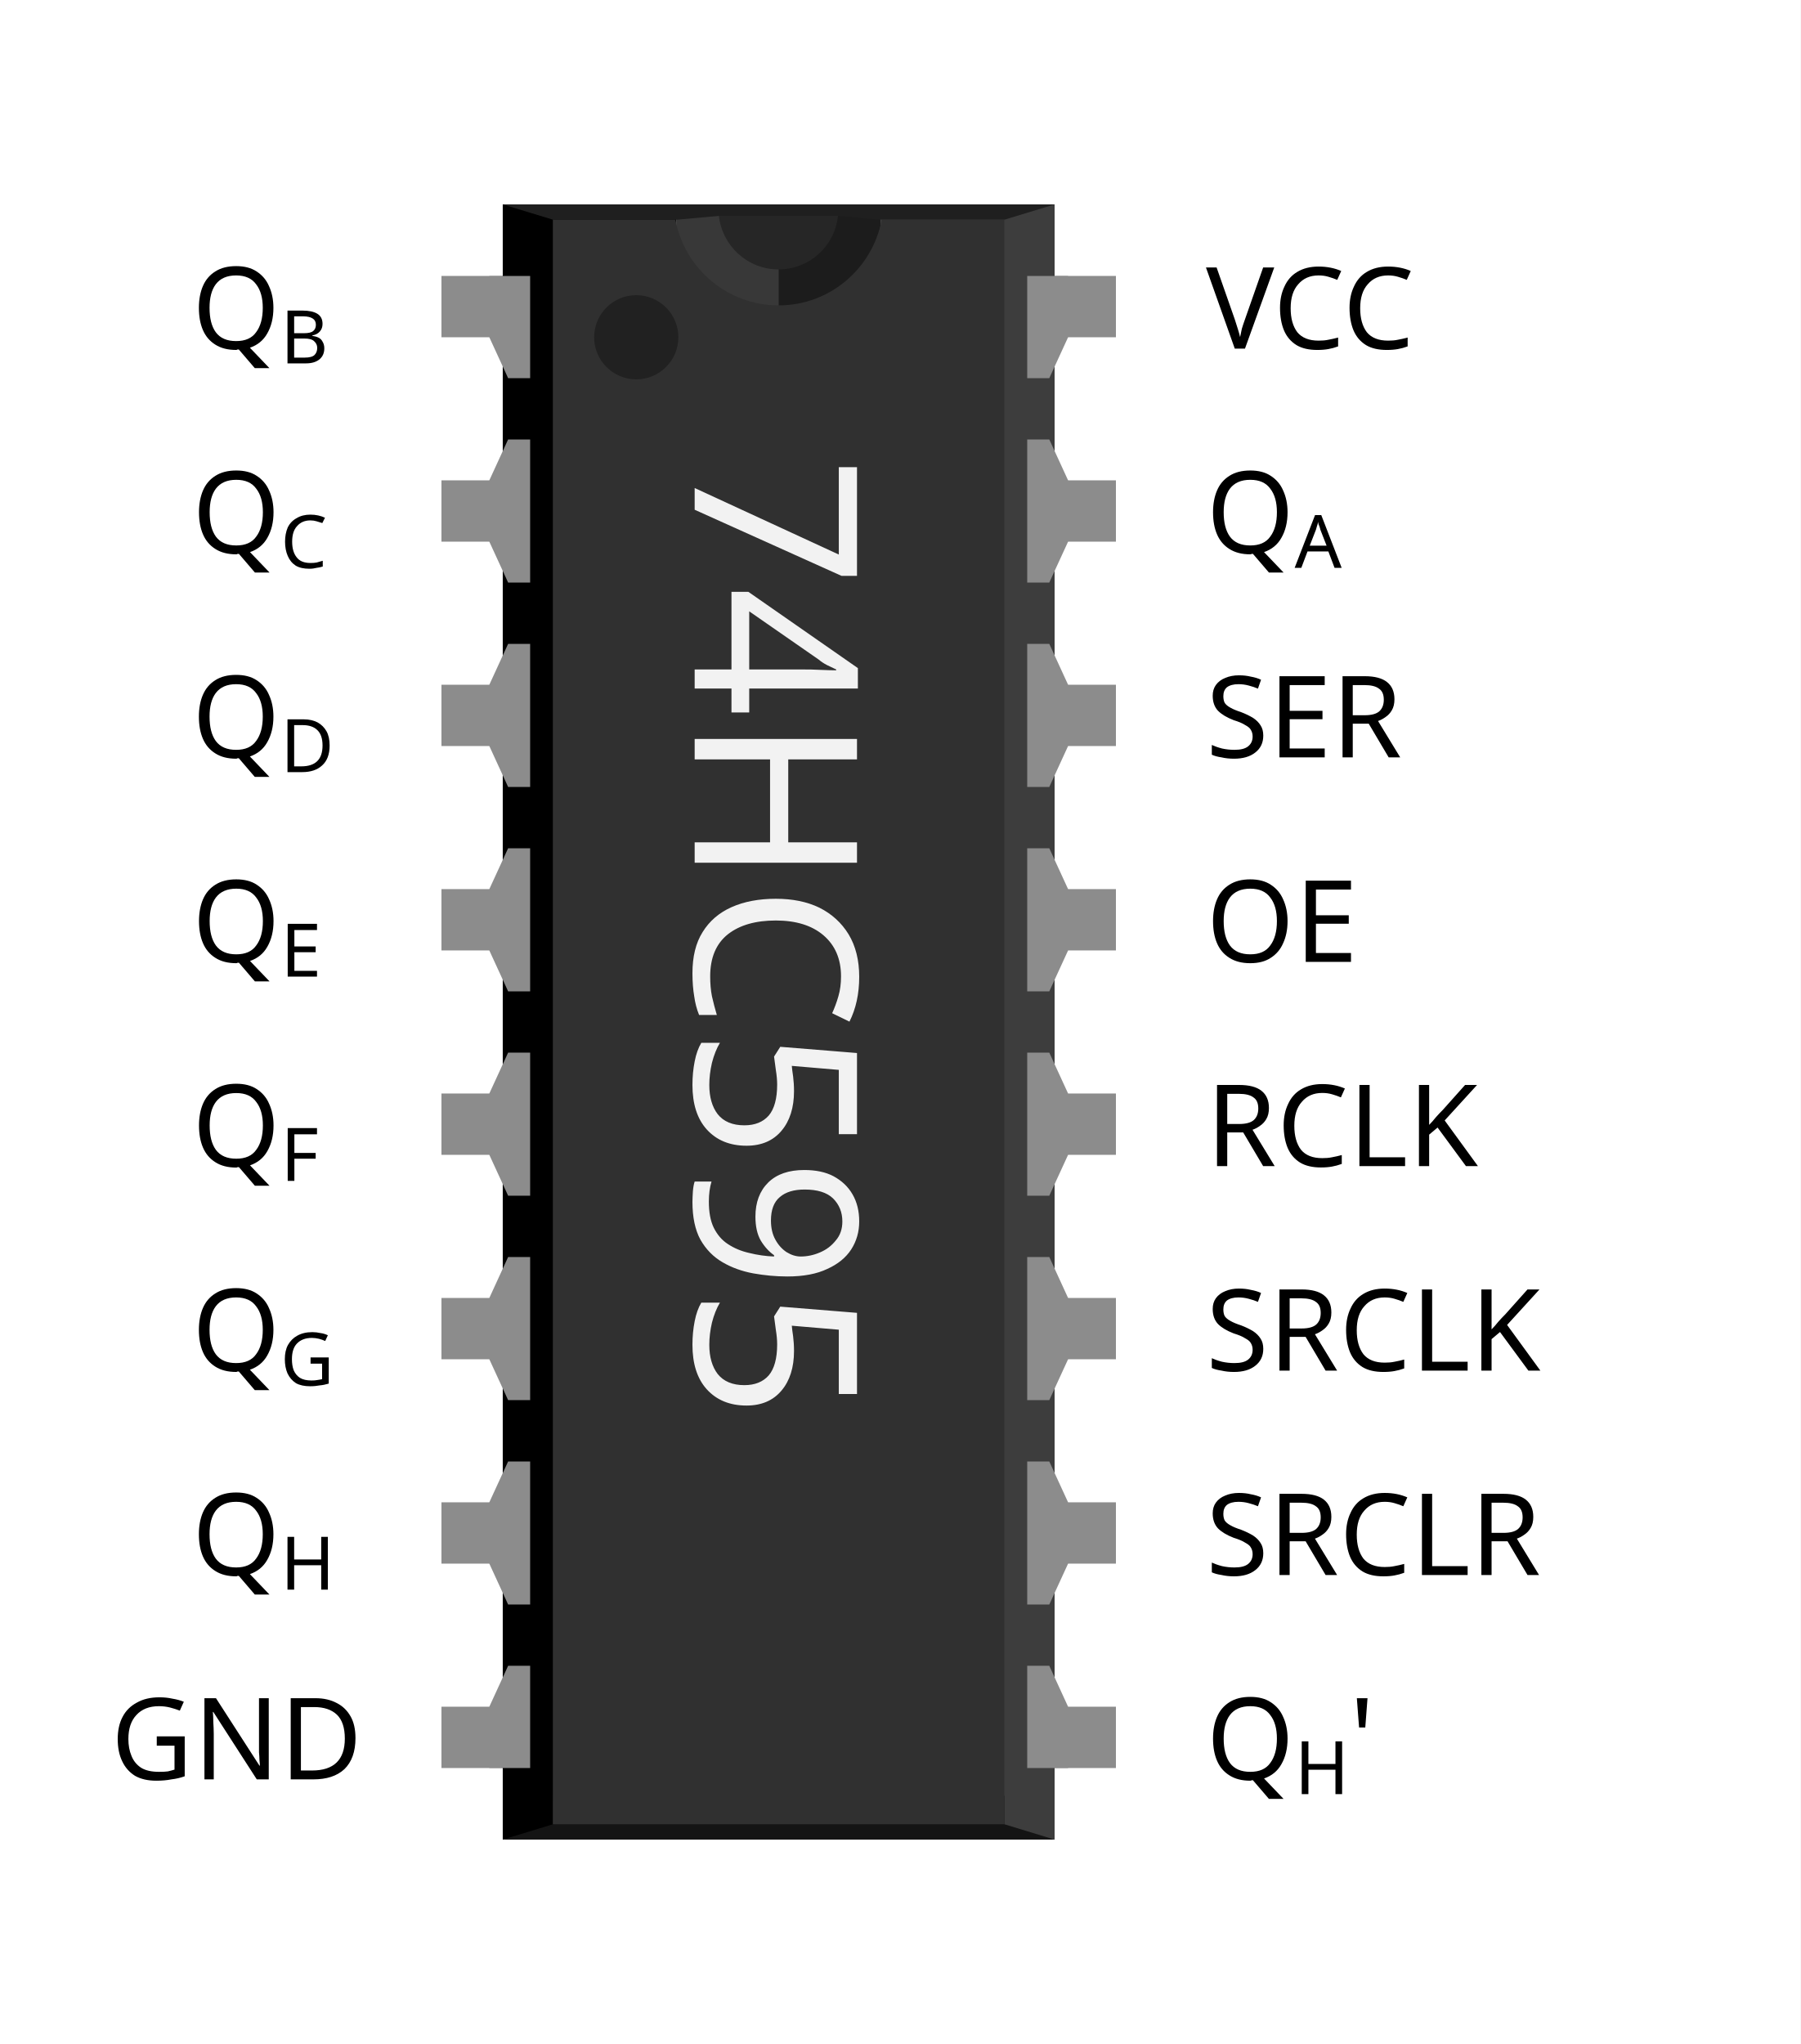
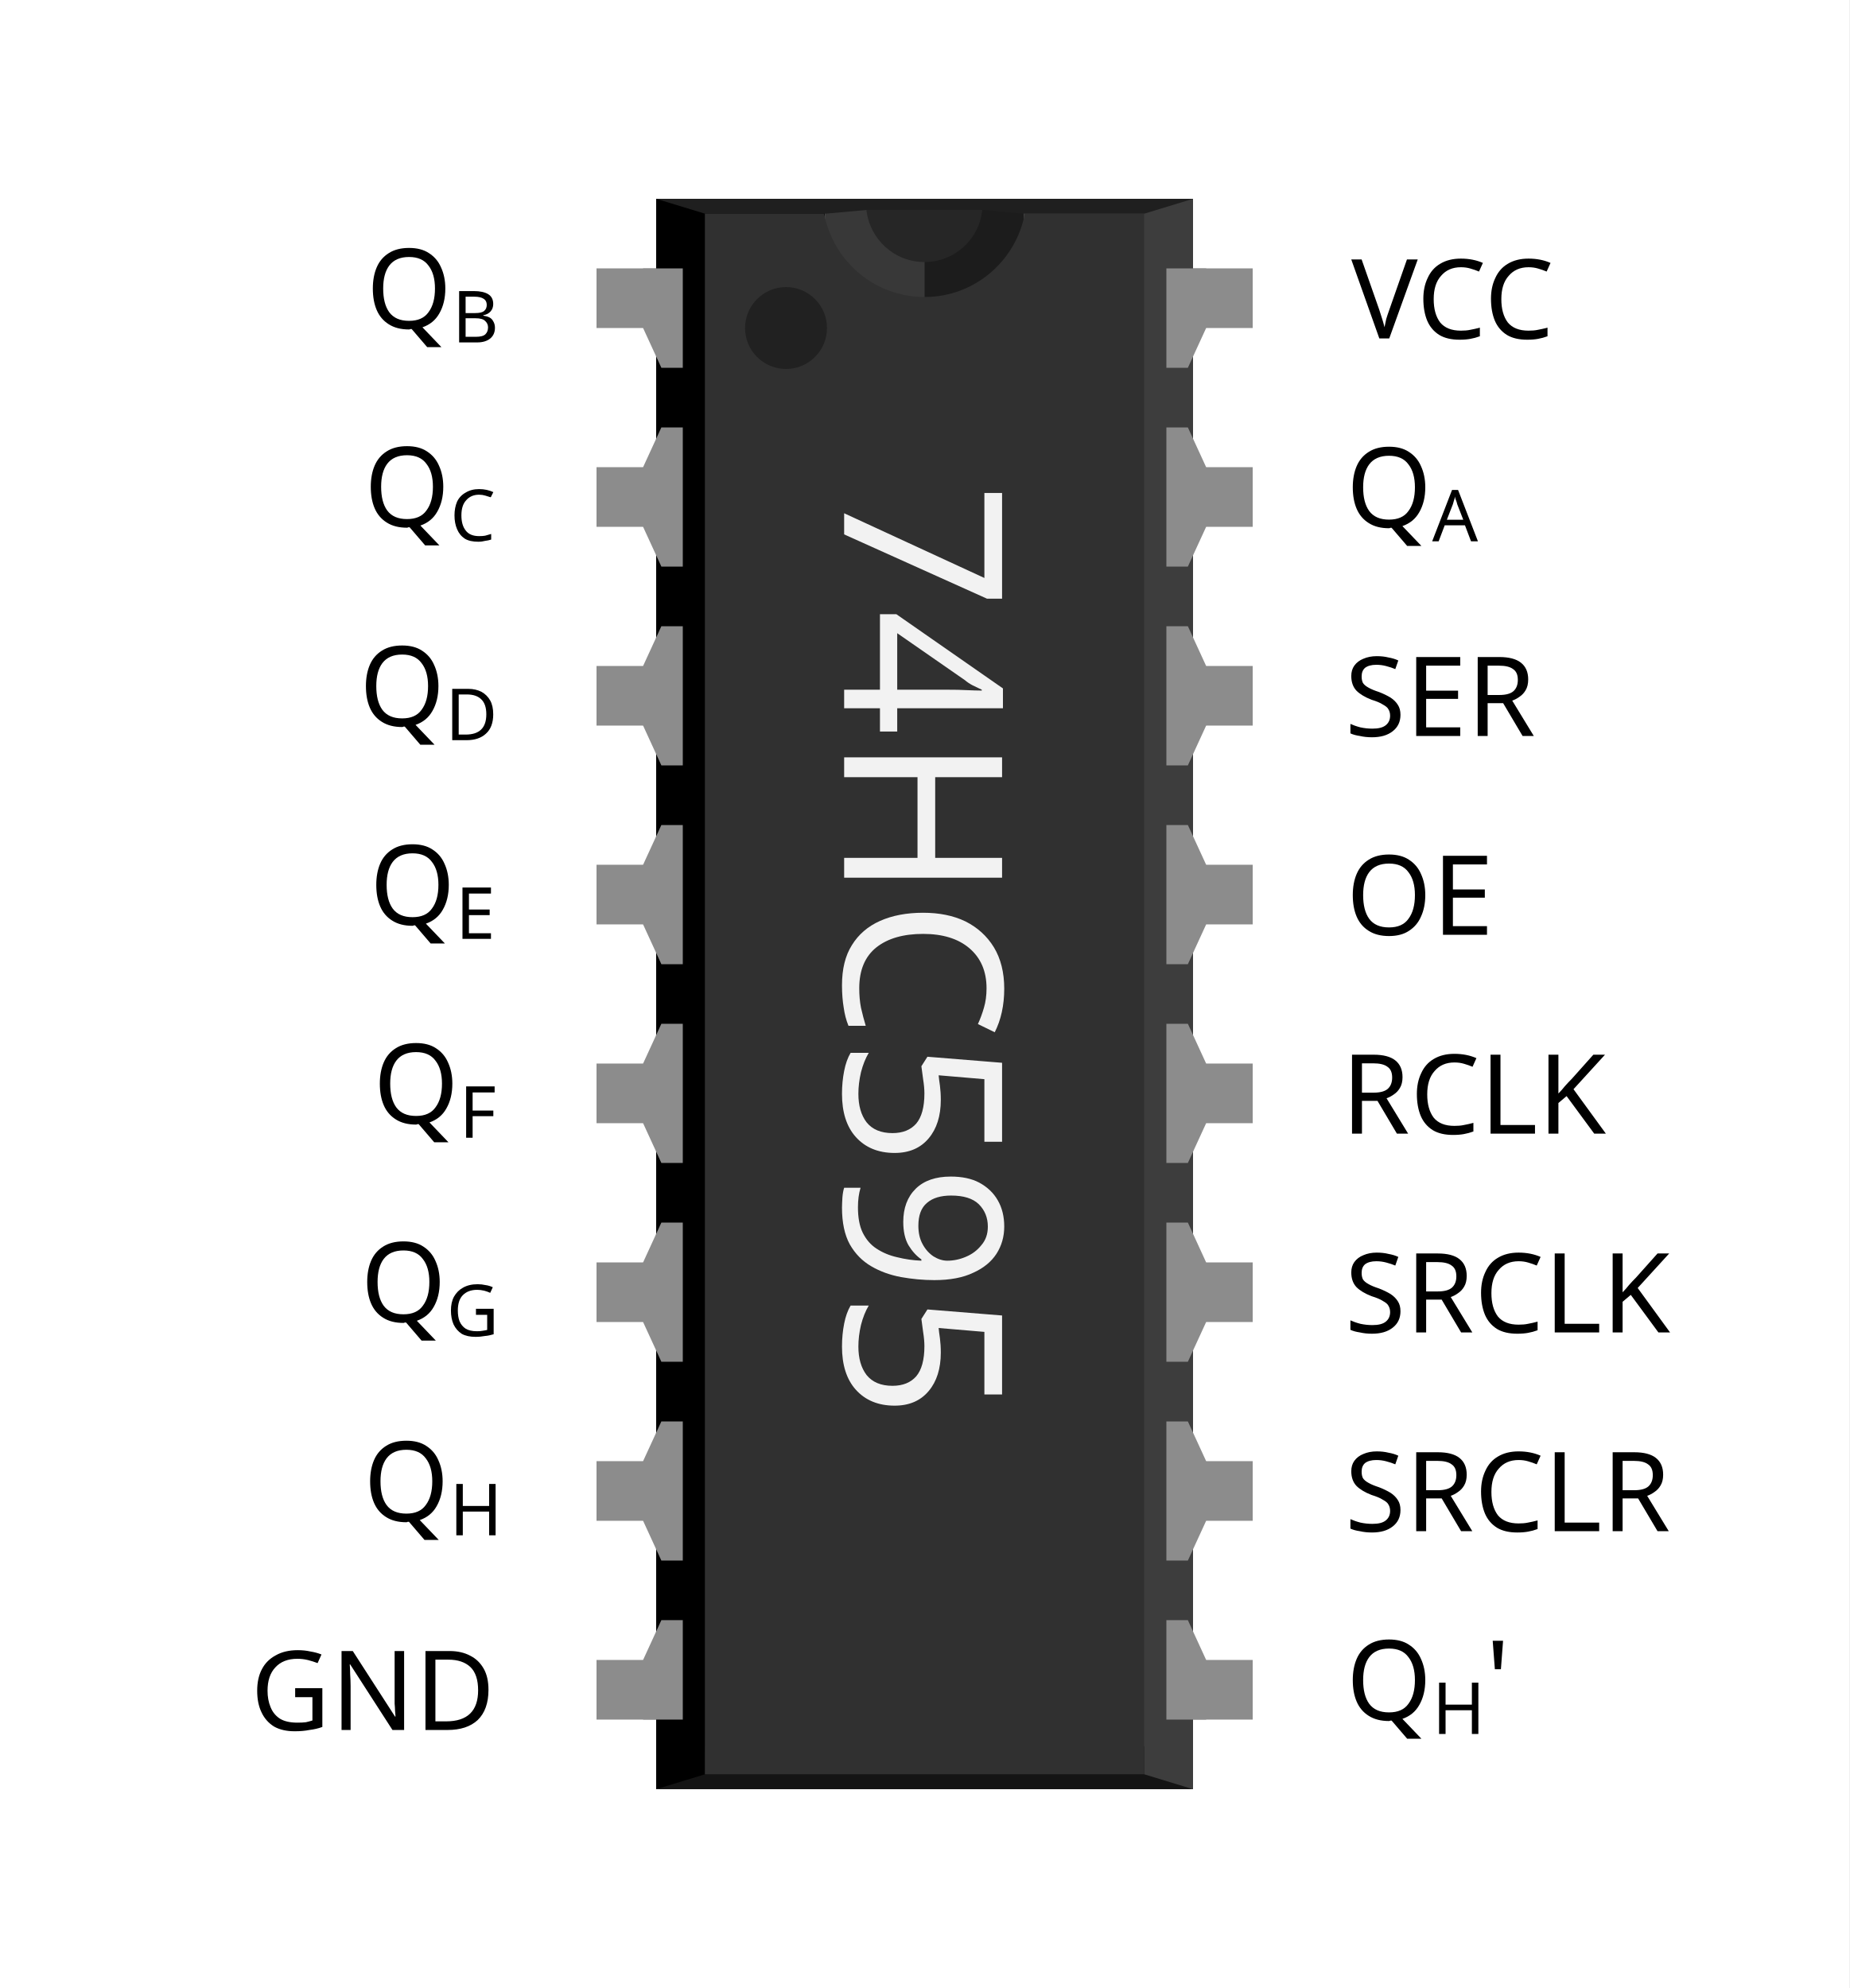
- <svg xmlns="http://www.w3.org/2000/svg" version="1.2" x="0in" y="0in" width="0.881in" height="1in" viewBox="0 0 63.432 72" id="svg87">
+ <svg xmlns="http://www.w3.org/2000/svg" version="1.2" x="0in" y="0in" width="0.93in" height="1in" viewBox="0 0 66.96 72" id="svg87">
  <defs id="defs91" />
-   <g partID="104670" id="g85" transform="translate(-1.368002,24.12)">
-     <rect style="fill:#ffffff;fill-opacity:1;stroke-width:0.567" id="rect161907" width="63.432" height="72" x="1.368" y="-24.12" />
+   <g partID="104670" id="g85" transform="translate(4.679998,24.12)">
+     <rect style="fill:#ffffff;fill-opacity:1;stroke-width:0.582" id="rect161907" width="66.96" height="72" x="-4.68" y="-24.12" />
    <g id="breadboard" transform="rotate(90,28.8,11.88)">
      <rect y="18.949" height="4.811" x="2.52" width="2.16" fill="#8c8c8c" id="rect2" />
      <rect y="18.949" height="4.811" x="9.72" width="2.16" fill="#8c8c8c" id="rect4" />
      <rect y="18.949" height="4.811" x="16.92" width="2.159" fill="#8c8c8c" id="rect6" />
      <rect y="18.949" height="4.811" x="24.119" width="2.16" fill="#8c8c8c" id="rect8" />
      <rect y="18.949" height="4.811" x="31.319" width="2.16" fill="#8c8c8c" id="rect10" />
      <rect y="18.949" height="4.811" x="38.521" width="2.159" fill="#8c8c8c" id="rect12" />
      <rect y="18.949" height="4.811" x="45.719" width="2.16" fill="#8c8c8c" id="rect14" />
      <rect y="18.949" height="4.811" x="52.919" width="2.16" fill="#8c8c8c" id="rect16" />
      <rect y="0" height="4.81" x="52.919" width="2.16" fill="#8c8c8c" id="rect18" />
      <rect y="0" height="4.81" x="45.719" width="2.16" fill="#8c8c8c" id="rect20" />
      <rect y="0" height="4.81" x="38.521" width="2.159" fill="#8c8c8c" id="rect22" />
      <rect y="0" height="4.81" x="31.319" width="2.16" fill="#8c8c8c" id="rect24" />
      <rect y="0" height="4.81" x="24.119" width="2.16" fill="#8c8c8c" id="rect26" />
      <rect y="0" height="4.81" x="16.92" width="2.159" fill="#8c8c8c" id="rect28" />
      <rect y="0" height="4.81" x="9.72" width="2.16" fill="#8c8c8c" id="rect30" />
      <rect y="0" height="4.81" x="2.52" width="2.16" fill="#8c8c8c" id="rect32" />
      <polygon fill="#3d3d3d" points="0,8.281 0,2.16 57.6,2.16 57.059,8.281 " id="polygon34" />
      <polygon points="0,21.601 0,15.479 57.059,15.479 57.6,21.601 " id="polygon36" />
-       <polygon fill="#8c8c8c" points="4.68,1.685 2.52,1.685 2.52,3.125 6.12,3.125 6.12,2.347 " id="polygon38" />
-       <polygon fill="#8c8c8c" points="52.919,1.685 51.478,2.347 51.478,3.125 55.079,3.125 55.079,1.685 " id="polygon40" />
-       <polygon fill="#8c8c8c" points="4.68,22.074 6.12,21.412 6.12,20.636 2.52,20.636 2.52,22.074 " id="polygon42" />
-       <polygon fill="#8c8c8c" points="52.919,22.074 55.079,22.074 55.079,20.636 51.478,20.636 51.478,21.412 " id="polygon44" />
-       <polygon fill="#8c8c8c" points="13.32,2.347 11.88,1.685 9.72,1.685 8.28,2.347 8.28,3.125 13.32,3.125 " id="polygon46" />
-       <polygon fill="#8c8c8c" points="8.28,21.412 9.72,22.074 11.88,22.074 13.32,21.412 13.32,20.636 8.28,20.636 " id="polygon48" />
-       <polygon fill="#8c8c8c" points="20.52,2.347 19.079,1.685 16.92,1.685 15.48,2.347 15.48,3.125 20.52,3.125 " id="polygon50" />
-       <polygon fill="#8c8c8c" points="15.48,21.412 16.92,22.074 19.079,22.074 20.52,21.412 20.52,20.636 15.48,20.636 " id="polygon52" />
-       <polygon fill="#8c8c8c" points="27.72,2.347 26.28,1.685 24.119,1.685 22.68,2.347 22.68,3.125 27.72,3.125 " id="polygon54" />
-       <polygon fill="#8c8c8c" points="22.68,21.412 24.119,22.074 26.28,22.074 27.72,21.412 27.72,20.636 22.68,20.636 " id="polygon56" />
-       <polygon fill="#8c8c8c" points="34.919,2.347 33.479,1.685 31.319,1.685 29.879,2.347 29.879,3.125 34.919,3.125 " id="polygon58" />
-       <polygon fill="#8c8c8c" points="29.879,21.412 31.319,22.074 33.479,22.074 34.919,21.412 34.919,20.636 29.879,20.636 " id="polygon60" />
-       <polygon fill="#8c8c8c" points="42.119,2.347 40.68,1.685 38.521,1.685 37.079,2.347 37.079,3.125 42.119,3.125 " id="polygon62" />
-       <polygon fill="#8c8c8c" points="37.079,21.412 38.521,22.074 40.68,22.074 42.119,21.412 42.119,20.636 37.079,20.636 " id="polygon64" />
-       <polygon fill="#8c8c8c" points="49.319,2.347 47.879,1.685 45.719,1.685 44.28,2.347 44.28,3.125 49.319,3.125 " id="polygon66" />
-       <polygon fill="#8c8c8c" points="44.28,21.412 45.719,22.074 47.879,22.074 49.319,21.412 49.319,20.636 44.28,20.636 " id="polygon68" />
-       <polygon fill="#141414" points="57.059,3.931 56.053,3.931 56.053,19.821 57.059,19.828 57.6,21.601 57.6,2.16 " id="polygon70" />
-       <polygon fill="#1f1f1f" points="0,21.601 0,2.16 0.54,3.931 0.54,8.281 3.6,8.281 3.6,15.479 0.54,15.479 0.54,19.828 " id="polygon72" />
-       <polygon fill="#1c1c1c" points="0.403,9.792 0.403,11.88 3.6,11.88 3.6,8.281 0.54,8.281 " id="polygon74" />
-       <polygon fill="#383838" points="3.6,11.88 0.403,11.88 0.403,13.968 0.54,15.479 3.6,15.479 " id="polygon76" />
+       <polygon fill="#8c8c8c" points="6.12,2.347 4.68,1.685 2.52,1.685 2.52,3.125 6.12,3.125 " id="polygon38" />
+       <polygon fill="#8c8c8c" points="55.079,1.685 52.919,1.685 51.478,2.347 51.478,3.125 55.079,3.125 " id="polygon40" />
+       <polygon fill="#8c8c8c" points="2.52,22.074 4.68,22.074 6.12,21.412 6.12,20.636 2.52,20.636 " id="polygon42" />
+       <polygon fill="#8c8c8c" points="51.478,21.412 52.919,22.074 55.079,22.074 55.079,20.636 51.478,20.636 " id="polygon44" />
+       <polygon fill="#8c8c8c" points="8.28,3.125 13.32,3.125 13.32,2.347 11.88,1.685 9.72,1.685 8.28,2.347 " id="polygon46" />
+       <polygon fill="#8c8c8c" points="13.32,20.636 8.28,20.636 8.28,21.412 9.72,22.074 11.88,22.074 13.32,21.412 " id="polygon48" />
+       <polygon fill="#8c8c8c" points="15.48,3.125 20.52,3.125 20.52,2.347 19.079,1.685 16.92,1.685 15.48,2.347 " id="polygon50" />
+       <polygon fill="#8c8c8c" points="20.52,20.636 15.48,20.636 15.48,21.412 16.92,22.074 19.079,22.074 20.52,21.412 " id="polygon52" />
+       <polygon fill="#8c8c8c" points="22.68,3.125 27.72,3.125 27.72,2.347 26.28,1.685 24.119,1.685 22.68,2.347 " id="polygon54" />
+       <polygon fill="#8c8c8c" points="27.72,20.636 22.68,20.636 22.68,21.412 24.119,22.074 26.28,22.074 27.72,21.412 " id="polygon56" />
+       <polygon fill="#8c8c8c" points="29.879,3.125 34.919,3.125 34.919,2.347 33.479,1.685 31.319,1.685 29.879,2.347 " id="polygon58" />
+       <polygon fill="#8c8c8c" points="34.919,20.636 29.879,20.636 29.879,21.412 31.319,22.074 33.479,22.074 34.919,21.412 " id="polygon60" />
+       <polygon fill="#8c8c8c" points="37.079,3.125 42.119,3.125 42.119,2.347 40.68,1.685 38.521,1.685 37.079,2.347 " id="polygon62" />
+       <polygon fill="#8c8c8c" points="42.119,20.636 37.079,20.636 37.079,21.412 38.521,22.074 40.68,22.074 42.119,21.412 " id="polygon64" />
+       <polygon fill="#8c8c8c" points="44.28,3.125 49.319,3.125 49.319,2.347 47.879,1.685 45.719,1.685 44.28,2.347 " id="polygon66" />
+       <polygon fill="#8c8c8c" points="49.319,20.636 44.28,20.636 44.28,21.412 45.719,22.074 47.879,22.074 49.319,21.412 " id="polygon68" />
+       <polygon fill="#141414" points="57.6,21.601 57.6,2.16 57.059,3.931 56.053,3.931 56.053,19.821 57.059,19.828 " id="polygon70" />
+       <polygon fill="#1f1f1f" points="3.6,8.281 3.6,15.479 0.54,15.479 0.54,19.828 0,21.601 0,2.16 0.54,3.931 0.54,8.281 " id="polygon72" />
+       <polygon fill="#1c1c1c" points="0.54,8.281 0.403,9.792 0.403,11.88 3.6,11.88 3.6,8.281 " id="polygon74" />
+       <polygon fill="#383838" points="3.6,15.479 3.6,11.88 0.403,11.88 0.403,13.968 0.54,15.479 " id="polygon76" />
      <path d="m 0.54,3.931 v 4.32 c 1.713,0.324 3.017,1.822 3.017,3.629 0,1.807 -1.296,3.313 -3.017,3.637 v 4.319 H 57.059 V 3.931 Z" fill="#303030" id="path78" />
      <path d="m 0.403,9.792 v 4.196 C 1.462,13.867 2.29,12.98 2.29,11.886 2.29,10.8 1.469,9.9 0.403,9.792 Z" fill="#262626" id="path80" />
      <circle cy="16.898" cx="4.68" fill="#212121" r="1.483" id="circle82" />
    </g>
-     <text xml:space="preserve" style="font-style:normal;font-variant:normal;font-weight:normal;font-stretch:normal;font-size:8px;line-height:1.25;font-family:OCRA;-inkscape-font-specification:OCRA;fill:#f2f2f2;stroke-width:0.75" x="-8.024" y="-25.837" id="text4496" transform="rotate(90)">
-       <tspan id="tspan4494" style="font-style:normal;font-variant:normal;font-weight:normal;font-stretch:normal;font-size:8px;font-family:OCRA;-inkscape-font-specification:OCRA;fill:#f2f2f2;stroke-width:0.75" x="-8.024" y="-25.837">74HC595</tspan>
+     <text xml:space="preserve" style="font-style:normal;font-variant:normal;font-weight:normal;font-stretch:normal;font-size:8px;line-height:1.25;font-family:sans-serif;-inkscape-font-specification:sans-serif;fill:#f2f2f2;stroke-width:0.75" x="-6.624" y="-25.884" id="text4496" transform="rotate(90)">
+       <tspan id="tspan4494" style="font-style:normal;font-variant:normal;font-weight:normal;font-stretch:normal;font-size:8px;font-family:sans-serif;-inkscape-font-specification:sans-serif;fill:#f2f2f2;stroke-width:0.75" x="-6.624" y="-25.884">74HC595</tspan>
    </text>
-     <text xml:space="preserve" style="font-size:4px;line-height:1.25;font-family:OCRA;-inkscape-font-specification:OCRA;stroke-width:0.75" x="43.852" y="-11.84" id="text32495">
-       <tspan id="tspan32493" style="stroke-width:0.75" x="43.852" y="-11.84">VCC</tspan>
+     <text xml:space="preserve" style="font-style:normal;font-variant:normal;font-weight:normal;font-stretch:normal;font-size:4px;line-height:1.25;font-family:sans-serif;-inkscape-font-specification:sans-serif;stroke-width:0.75" x="44.249" y="-11.864" id="text32495">
+       <tspan id="tspan32493" style="font-style:normal;font-variant:normal;font-weight:normal;font-stretch:normal;font-family:sans-serif;-inkscape-font-specification:sans-serif;stroke-width:0.75" x="44.249" y="-11.864">VCC</tspan>
    </text>
-     <text xml:space="preserve" style="font-size:4px;line-height:1.25;font-family:OCRA;-inkscape-font-specification:OCRA;stroke-width:0.75" x="43.852" y="-4.641" id="text36843">
-       <tspan id="tspan36841" style="stroke-width:0.75" x="43.852" y="-4.641">Q<tspan style="font-size:65%;baseline-shift:sub" id="tspan99322">A</tspan>
+     <text xml:space="preserve" style="font-style:normal;font-variant:normal;font-weight:normal;font-stretch:normal;font-size:4px;line-height:1.25;font-family:sans-serif;-inkscape-font-specification:sans-serif;stroke-width:0.75" x="44.055" y="-5.036" id="text36843">
+       <tspan id="tspan36841" style="font-style:normal;font-variant:normal;font-weight:normal;font-stretch:normal;font-family:sans-serif;-inkscape-font-specification:sans-serif;stroke-width:0.75" x="44.055" y="-5.036">Q<tspan style="font-style:normal;font-variant:normal;font-weight:normal;font-stretch:normal;font-size:65%;font-family:sans-serif;-inkscape-font-specification:sans-serif;baseline-shift:sub" id="tspan99322">A</tspan>
      </tspan>
    </text>
-     <text xml:space="preserve" style="font-size:4px;line-height:1.25;font-family:OCRA;-inkscape-font-specification:OCRA;stroke-width:0.75" x="43.854" y="2.559" id="text43309">
-       <tspan id="tspan43307" style="stroke-width:0.75" x="43.854" y="2.559">SER</tspan>
+     <text xml:space="preserve" style="font-style:normal;font-variant:normal;font-weight:normal;font-stretch:normal;font-size:4px;line-height:1.25;font-family:sans-serif;-inkscape-font-specification:sans-serif;stroke-width:0.75" x="44.016" y="2.536" id="text43309">
+       <tspan id="tspan43307" style="font-style:normal;font-variant:normal;font-weight:normal;font-stretch:normal;font-family:sans-serif;-inkscape-font-specification:sans-serif;stroke-width:0.75" x="44.016" y="2.536">SER</tspan>
    </text>
-     <text xml:space="preserve" style="font-size:4px;line-height:1.25;font-family:OCRA;-inkscape-font-specification:OCRA;text-decoration:overline;text-decoration-line:overline;stroke-width:0.75" x="43.852" y="9.759" id="text45865">
-       <tspan id="tspan45863" style="stroke-width:0.75" x="43.852" y="9.759">OE</tspan>
+     <text xml:space="preserve" style="font-style:normal;font-variant:normal;font-weight:normal;font-stretch:normal;font-size:4px;line-height:1.25;font-family:sans-serif;-inkscape-font-specification:sans-serif;text-decoration:overline;text-decoration-line:overline;stroke-width:0.75" x="44.055" y="9.735" id="text45865">
+       <tspan id="tspan45863" style="font-style:normal;font-variant:normal;font-weight:normal;font-stretch:normal;font-family:sans-serif;-inkscape-font-specification:sans-serif;stroke-width:0.75" x="44.055" y="9.735">OE</tspan>
    </text>
-     <text xml:space="preserve" style="font-size:4px;line-height:1.25;font-family:OCRA;-inkscape-font-specification:OCRA;stroke-width:0.75" x="43.852" y="16.958" id="text47145">
-       <tspan id="tspan47143" style="stroke-width:0.75" x="43.852" y="16.958">RCLK</tspan>
+     <text xml:space="preserve" style="font-style:normal;font-variant:normal;font-weight:normal;font-stretch:normal;font-size:4px;line-height:1.25;font-family:sans-serif;-inkscape-font-specification:sans-serif;stroke-width:0.75" x="43.887" y="16.935" id="text47145">
+       <tspan id="tspan47143" style="font-style:normal;font-variant:normal;font-weight:normal;font-stretch:normal;font-family:sans-serif;-inkscape-font-specification:sans-serif;stroke-width:0.75" x="43.887" y="16.935">RCLK</tspan>
    </text>
-     <text xml:space="preserve" style="font-size:4px;line-height:1.25;font-family:OCRA;-inkscape-font-specification:OCRA;stroke-width:0.75" x="43.854" y="24.16" id="text48887">
-       <tspan id="tspan48885" style="stroke-width:0.75" x="43.854" y="24.16">SRCLK</tspan>
+     <text xml:space="preserve" style="font-style:normal;font-variant:normal;font-weight:normal;font-stretch:normal;font-size:4px;line-height:1.25;font-family:sans-serif;-inkscape-font-specification:sans-serif;stroke-width:0.75" x="44.016" y="24.137" id="text48887">
+       <tspan id="tspan48885" style="font-style:normal;font-variant:normal;font-weight:normal;font-stretch:normal;font-family:sans-serif;-inkscape-font-specification:sans-serif;stroke-width:0.75" x="44.016" y="24.137">SRCLK</tspan>
    </text>
-     <text xml:space="preserve" style="font-size:4px;line-height:1.25;font-family:OCRA;-inkscape-font-specification:OCRA;text-decoration:overline;text-decoration-line:overline;stroke-width:0.75" x="43.854" y="31.358" id="text52461">
-       <tspan id="tspan52459" style="stroke-width:0.75" x="43.854" y="31.358">SRCLR</tspan>
+     <text xml:space="preserve" style="font-style:normal;font-variant:normal;font-weight:normal;font-stretch:normal;font-size:4px;line-height:1.25;font-family:sans-serif;-inkscape-font-specification:sans-serif;text-decoration:overline;text-decoration-line:overline;stroke-width:0.75" x="44.016" y="31.335" id="text52461">
+       <tspan id="tspan52459" style="font-style:normal;font-variant:normal;font-weight:normal;font-stretch:normal;font-family:sans-serif;-inkscape-font-specification:sans-serif;stroke-width:0.75" x="44.016" y="31.335">SRCLR</tspan>
    </text>
-     <text xml:space="preserve" style="font-size:4px;line-height:1.25;font-family:OCRA;-inkscape-font-specification:OCRA;stroke-width:0.75" x="43.852" y="38.559" id="text55981">
-       <tspan id="tspan55979" style="stroke-width:0.75" x="43.852" y="38.559">Q<tspan style="font-size:65%;baseline-shift:sub" id="tspan122168">H</tspan>'</tspan>
+     <text xml:space="preserve" style="font-style:normal;font-variant:normal;font-weight:normal;font-stretch:normal;font-size:4px;line-height:1.25;font-family:sans-serif;-inkscape-font-specification:sans-serif;stroke-width:0.75" x="44.055" y="38.163" id="text55981">
+       <tspan id="tspan55979" style="font-style:normal;font-variant:normal;font-weight:normal;font-stretch:normal;font-family:sans-serif;-inkscape-font-specification:sans-serif;stroke-width:0.75" x="44.055" y="38.163">Q<tspan style="font-style:normal;font-variant:normal;font-weight:normal;font-stretch:normal;font-size:65%;font-family:sans-serif;-inkscape-font-specification:sans-serif;baseline-shift:sub" id="tspan122168">H</tspan>'</tspan>
    </text>
-     <text xml:space="preserve" style="font-size:4px;line-height:1.25;font-family:OCRA;-inkscape-font-specification:OCRA;stroke-width:0.75" x="8.124" y="-11.84" id="text60863">
-       <tspan id="tspan60861" style="stroke-width:0.75" x="8.124" y="-11.84">Q<tspan style="font-size:65%;baseline-shift:sub" id="tspan149626">B</tspan>
+     <text xml:space="preserve" style="font-style:normal;font-variant:normal;font-weight:normal;font-stretch:normal;font-size:4px;line-height:1.25;font-family:sans-serif;-inkscape-font-specification:sans-serif;stroke-width:0.75" x="8.571" y="-12.236" id="text60863">
+       <tspan id="tspan60861" style="font-style:normal;font-variant:normal;font-weight:normal;font-stretch:normal;font-family:sans-serif;-inkscape-font-specification:sans-serif;stroke-width:0.75" x="8.571" y="-12.236">Q<tspan style="font-style:normal;font-variant:normal;font-weight:normal;font-stretch:normal;font-size:65%;font-family:sans-serif;-inkscape-font-specification:sans-serif;baseline-shift:sub" id="tspan149626">B</tspan>
      </tspan>
    </text>
-     <text xml:space="preserve" style="font-size:4px;line-height:1.25;font-family:OCRA;-inkscape-font-specification:OCRA;stroke-width:0.75" x="8.128" y="-4.64" id="text63771">
-       <tspan id="tspan63769" style="stroke-width:0.75" x="8.128" y="-4.64">Q<tspan style="font-size:65%;baseline-shift:sub" id="tspan147080">C</tspan>
+     <text xml:space="preserve" style="font-style:normal;font-variant:normal;font-weight:normal;font-stretch:normal;font-size:4px;line-height:1.25;font-family:sans-serif;-inkscape-font-specification:sans-serif;stroke-width:0.75" x="8.496" y="-5.054" id="text63771">
+       <tspan id="tspan63769" style="font-style:normal;font-variant:normal;font-weight:normal;font-stretch:normal;font-family:sans-serif;-inkscape-font-specification:sans-serif;stroke-width:0.75" x="8.496" y="-5.054">Q<tspan style="font-style:normal;font-variant:normal;font-weight:normal;font-stretch:normal;font-size:65%;font-family:sans-serif;-inkscape-font-specification:sans-serif;baseline-shift:sub" id="tspan147080">C</tspan>
      </tspan>
    </text>
-     <text xml:space="preserve" style="font-size:4px;line-height:1.25;font-family:OCRA;-inkscape-font-specification:OCRA;stroke-width:0.75" x="8.124" y="2.559" id="text68131">
-       <tspan id="tspan68129" style="stroke-width:0.75" x="8.124" y="2.559">Q<tspan style="font-size:65%;baseline-shift:sub" id="tspan143754">D</tspan>
+     <text xml:space="preserve" style="font-style:normal;font-variant:normal;font-weight:normal;font-stretch:normal;font-size:4px;line-height:1.25;font-family:sans-serif;-inkscape-font-specification:sans-serif;stroke-width:0.75" x="8.322" y="2.164" id="text68131">
+       <tspan id="tspan68129" style="font-style:normal;font-variant:normal;font-weight:normal;font-stretch:normal;font-family:sans-serif;-inkscape-font-specification:sans-serif;stroke-width:0.75" x="8.322" y="2.164">Q<tspan style="font-style:normal;font-variant:normal;font-weight:normal;font-stretch:normal;font-size:65%;font-family:sans-serif;-inkscape-font-specification:sans-serif;baseline-shift:sub" id="tspan143754">D</tspan>
      </tspan>
    </text>
-     <text xml:space="preserve" style="font-size:4px;line-height:1.25;font-family:OCRA;-inkscape-font-specification:OCRA;stroke-width:0.75" x="8.128" y="9.759" id="text69983">
-       <tspan id="tspan69981" style="stroke-width:0.75" x="8.128" y="9.759">Q<tspan style="font-size:65%;baseline-shift:sub" id="tspan141262">E</tspan>
+     <text xml:space="preserve" style="font-style:normal;font-variant:normal;font-weight:normal;font-stretch:normal;font-size:4px;line-height:1.25;font-family:sans-serif;-inkscape-font-specification:sans-serif;stroke-width:0.75" x="8.694" y="9.363" id="text69983">
+       <tspan id="tspan69981" style="font-style:normal;font-variant:normal;font-weight:normal;font-stretch:normal;font-family:sans-serif;-inkscape-font-specification:sans-serif;stroke-width:0.75" x="8.694" y="9.363">Q<tspan style="font-style:normal;font-variant:normal;font-weight:normal;font-stretch:normal;font-size:65%;font-family:sans-serif;-inkscape-font-specification:sans-serif;baseline-shift:sub" id="tspan141262">E</tspan>
      </tspan>
    </text>
-     <text xml:space="preserve" style="font-size:4px;line-height:1.25;font-family:OCRA;-inkscape-font-specification:OCRA;stroke-width:0.75" x="8.128" y="16.959" id="text73199">
-       <tspan id="tspan73197" style="stroke-width:0.75" x="8.128" y="16.959">Q<tspan style="font-size:65%;baseline-shift:sub" id="tspan137762">F</tspan>
+     <text xml:space="preserve" style="font-style:normal;font-variant:normal;font-weight:normal;font-stretch:normal;font-size:4px;line-height:1.25;font-family:sans-serif;-inkscape-font-specification:sans-serif;stroke-width:0.75" x="8.826" y="16.563" id="text73199">
+       <tspan id="tspan73197" style="font-style:normal;font-variant:normal;font-weight:normal;font-stretch:normal;font-family:sans-serif;-inkscape-font-specification:sans-serif;stroke-width:0.75" x="8.826" y="16.563">Q<tspan style="font-style:normal;font-variant:normal;font-weight:normal;font-stretch:normal;font-size:65%;font-family:sans-serif;-inkscape-font-specification:sans-serif;baseline-shift:sub" id="tspan137762">F</tspan>
      </tspan>
    </text>
-     <text xml:space="preserve" style="font-size:4px;line-height:1.25;font-family:OCRA;-inkscape-font-specification:OCRA;stroke-width:0.75" x="8.124" y="24.16" id="text77933">
-       <tspan id="tspan77931" style="stroke-width:0.75" x="8.124" y="24.16">Q<tspan style="font-size:65%;baseline-shift:sub" id="tspan134904">G</tspan>
+     <text xml:space="preserve" style="font-style:normal;font-variant:normal;font-weight:normal;font-stretch:normal;font-size:4px;line-height:1.25;font-family:sans-serif;-inkscape-font-specification:sans-serif;stroke-width:0.75" x="8.369" y="23.746" id="text77933">
+       <tspan id="tspan77931" style="font-style:normal;font-variant:normal;font-weight:normal;font-stretch:normal;font-family:sans-serif;-inkscape-font-specification:sans-serif;stroke-width:0.75" x="8.369" y="23.746">Q<tspan style="font-style:normal;font-variant:normal;font-weight:normal;font-stretch:normal;font-size:65%;font-family:sans-serif;-inkscape-font-specification:sans-serif;baseline-shift:sub" id="tspan134904">G</tspan>
      </tspan>
    </text>
-     <text xml:space="preserve" style="font-size:4px;line-height:1.25;font-family:OCRA;-inkscape-font-specification:OCRA;stroke-width:0.75" x="8.124" y="31.358" id="text81985">
-       <tspan id="tspan81983" style="stroke-width:0.75" x="8.124" y="31.358">Q<tspan style="font-size:65%;baseline-shift:sub" id="tspan130090">H</tspan>
+     <text xml:space="preserve" style="font-style:normal;font-variant:normal;font-weight:normal;font-stretch:normal;font-size:4px;line-height:1.25;font-family:sans-serif;-inkscape-font-specification:sans-serif;stroke-width:0.75" x="8.471" y="30.963" id="text81985">
+       <tspan id="tspan81983" style="font-style:normal;font-variant:normal;font-weight:normal;font-stretch:normal;font-family:sans-serif;-inkscape-font-specification:sans-serif;stroke-width:0.75" x="8.471" y="30.963">Q<tspan style="font-style:normal;font-variant:normal;font-weight:normal;font-stretch:normal;font-size:65%;font-family:sans-serif;-inkscape-font-specification:sans-serif;baseline-shift:sub" id="tspan130090">H</tspan>
      </tspan>
    </text>
-     <text xml:space="preserve" style="font-size:4px;line-height:1.25;font-family:OCRA;-inkscape-font-specification:OCRA;stroke-width:0.75" x="5.264" y="38.559" id="text84959">
-       <tspan id="tspan84957" style="stroke-width:0.75" x="5.264" y="38.559">GND</tspan>
+     <text xml:space="preserve" style="font-style:normal;font-variant:normal;font-weight:normal;font-stretch:normal;font-size:4px;line-height:1.25;font-family:sans-serif;-inkscape-font-specification:sans-serif;stroke-width:0.75" x="4.383" y="38.535" id="text84959">
+       <tspan id="tspan84957" style="font-style:normal;font-variant:normal;font-weight:normal;font-stretch:normal;font-family:sans-serif;-inkscape-font-specification:sans-serif;stroke-width:0.75" x="4.383" y="38.535">GND</tspan>
    </text>
  </g>
</svg>
